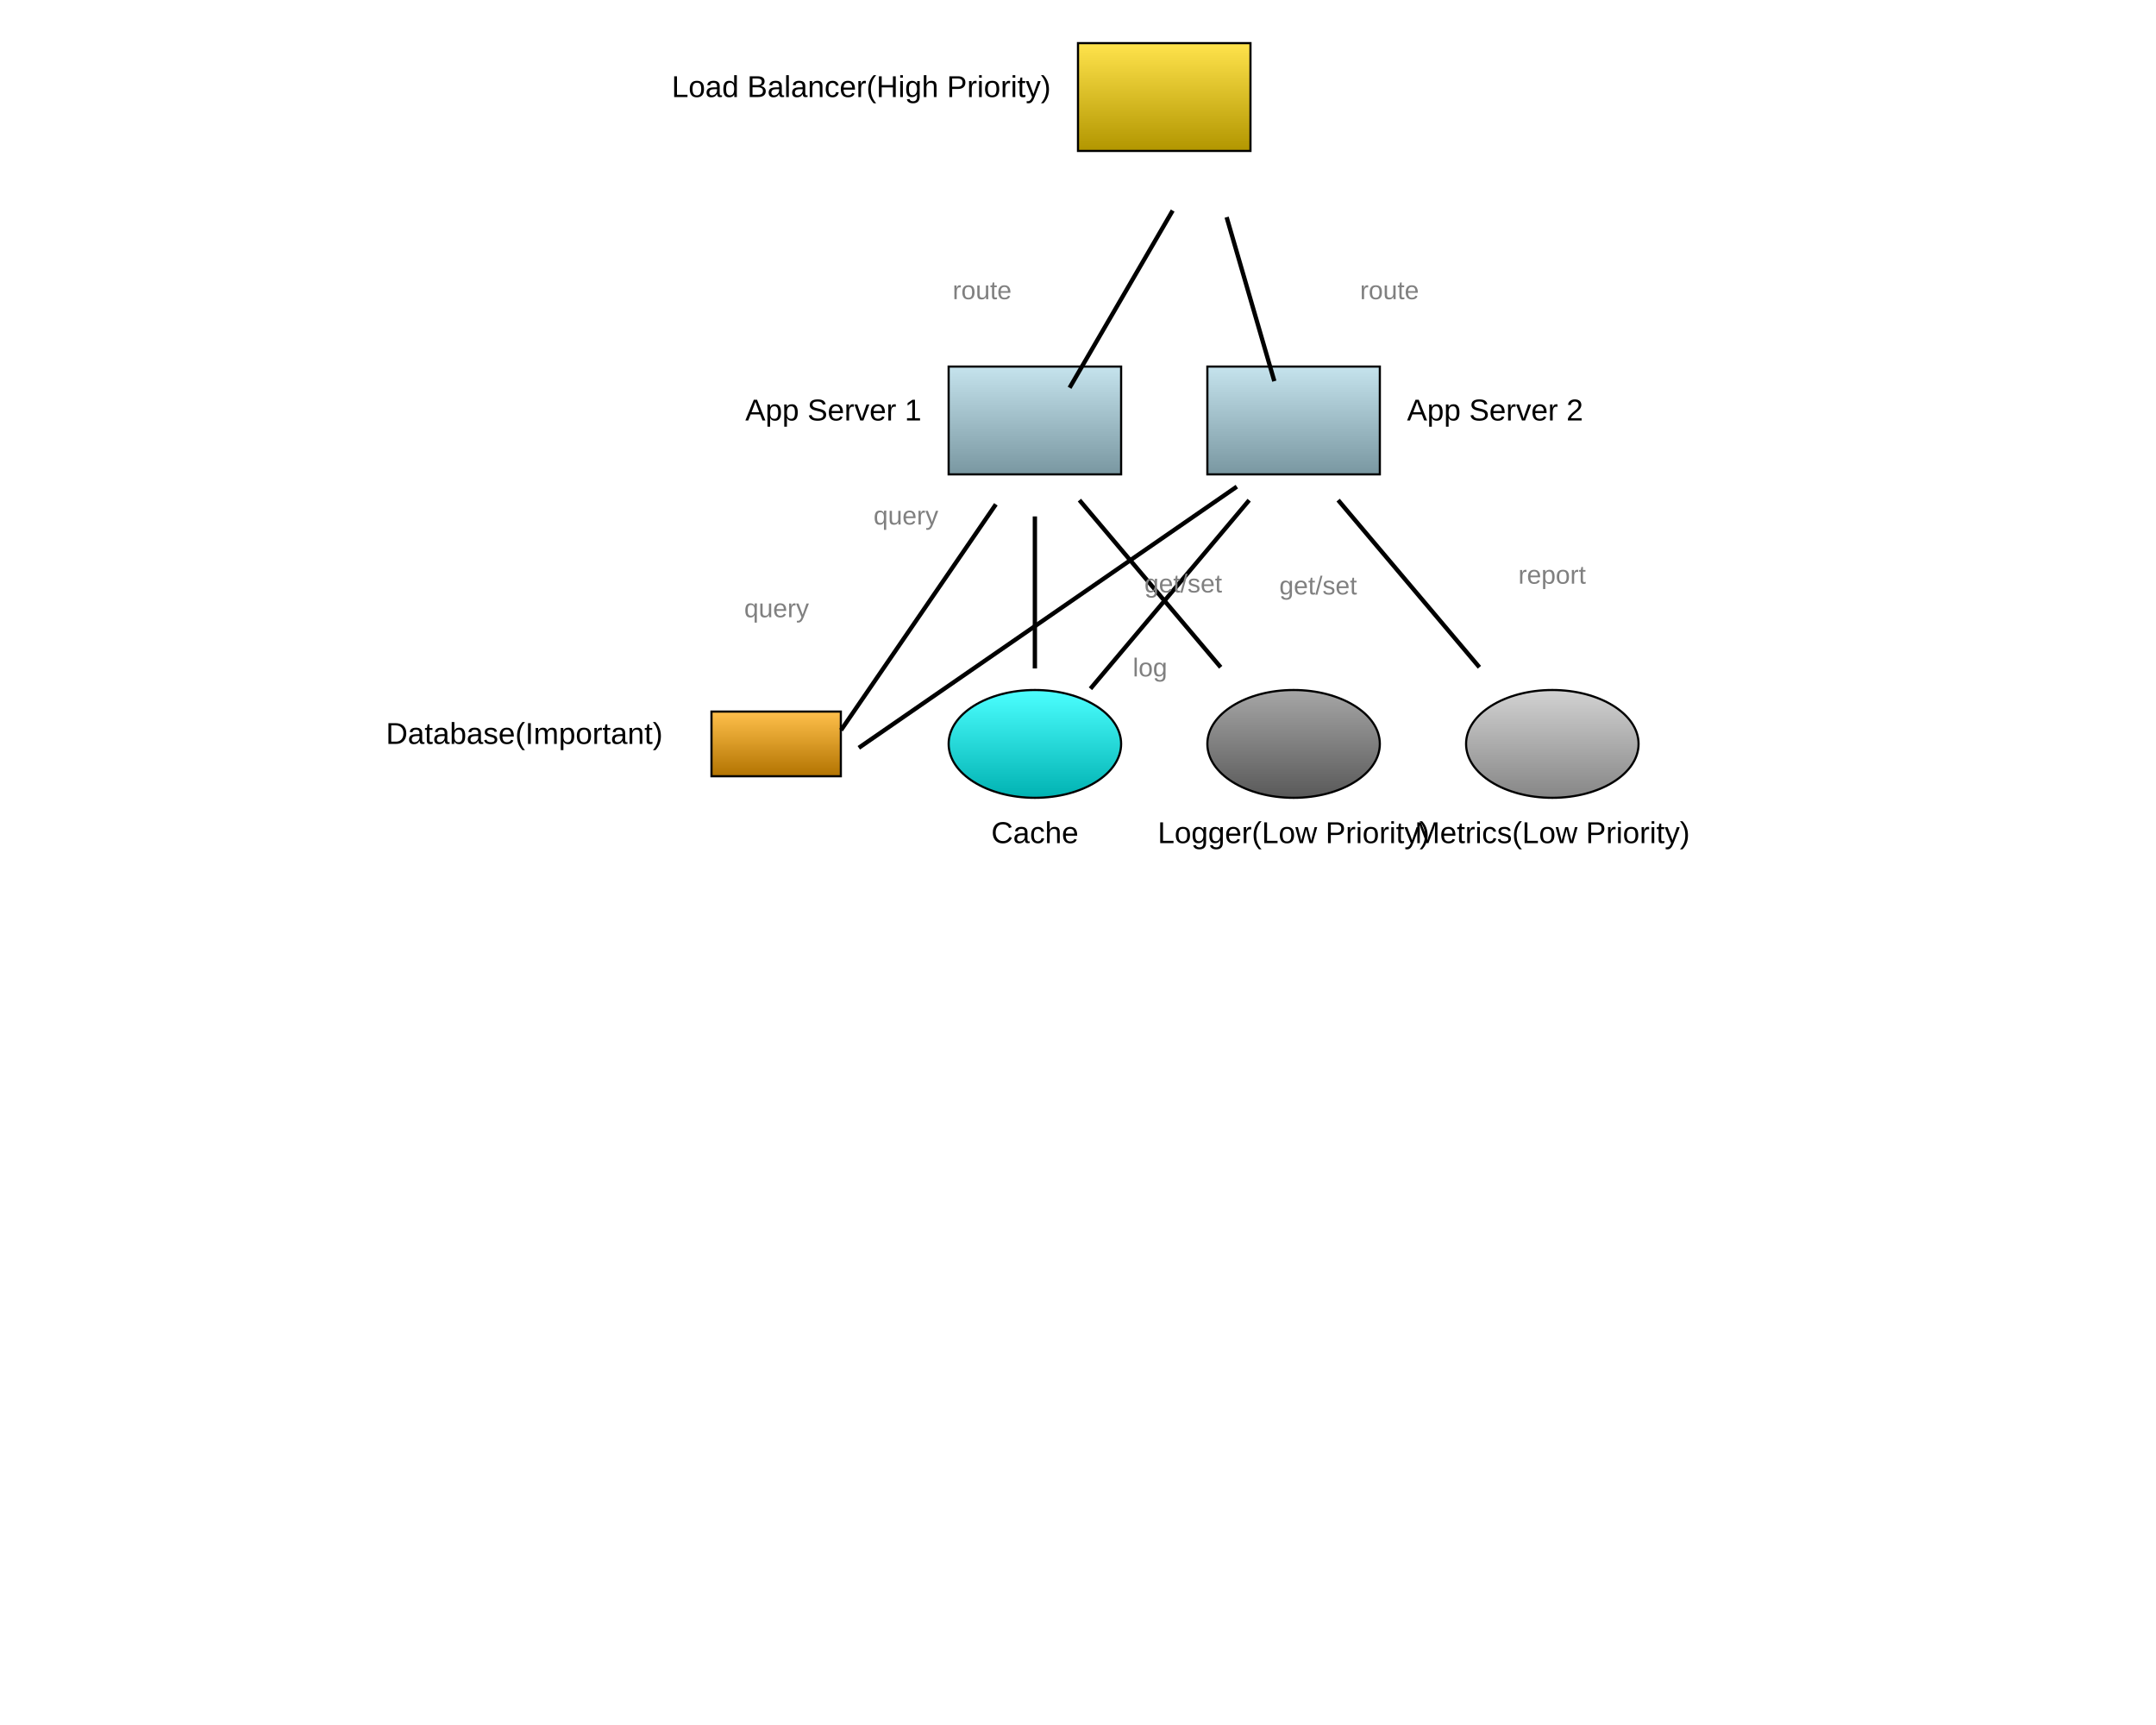
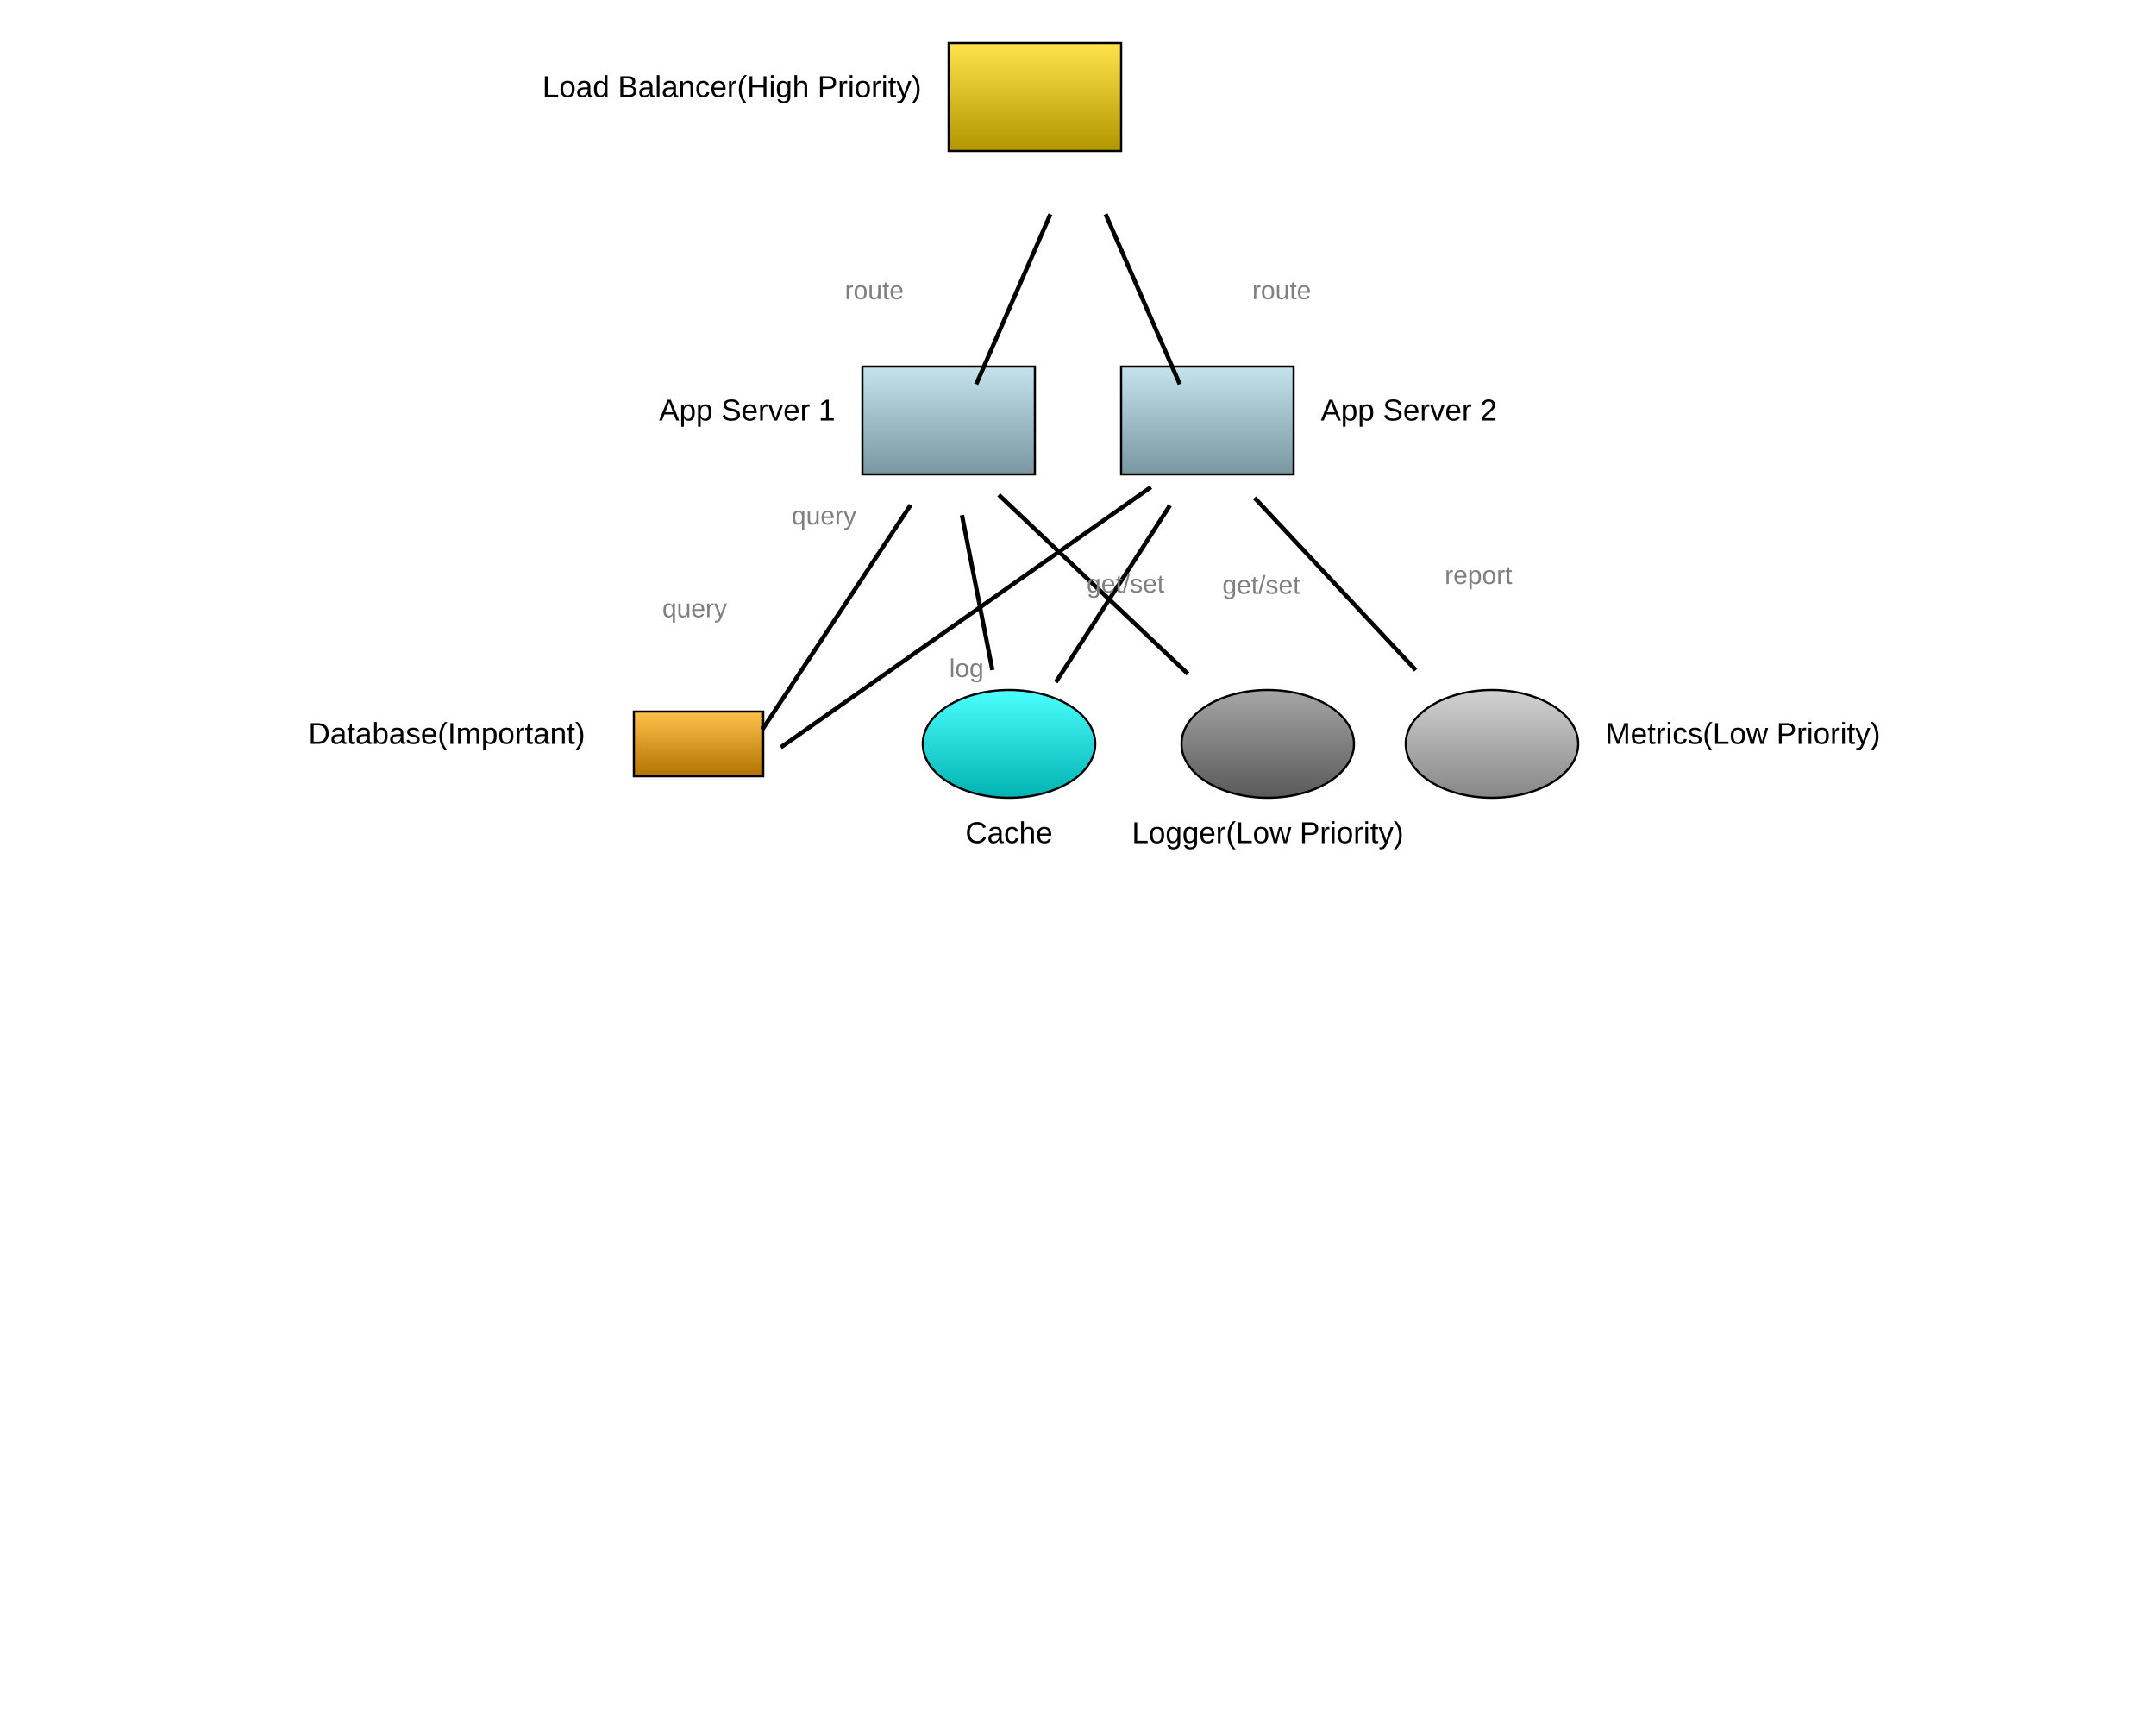
<svg xmlns="http://www.w3.org/2000/svg" baseProfile="full" height="800" version="1.1" viewBox="0,0,1000,800" width="1000">
  <defs>
    <marker id="arrow-end" markerHeight="10" markerWidth="10" orient="auto" refX="10" refY="5">
      <path d="M 0 0 L 10 5 L 0 10 z" fill="black" />
    </marker>
    <marker id="arrow-start" markerHeight="10" markerWidth="10" orient="auto" refX="0" refY="5">
      <path d="M 10 0 L 0 5 L 10 10 z" fill="black" />
    </marker>
    <linearGradient id="gradient-load-balancer" x1="0%" x2="0%" y1="0%" y2="100%">
      <stop offset="0%" stop-color="#ffe34c" />
      <stop offset="100%" stop-color="#b29600" />
    </linearGradient>
    <linearGradient id="gradient-app-server-1" x1="0%" x2="0%" y1="0%" y2="100%">
      <stop offset="0%" stop-color="#c5e3ed" />
      <stop offset="100%" stop-color="#7997a1" />
    </linearGradient>
    <linearGradient id="gradient-app-server-2" x1="0%" x2="0%" y1="0%" y2="100%">
      <stop offset="0%" stop-color="#c5e3ed" />
      <stop offset="100%" stop-color="#7997a1" />
    </linearGradient>
    <linearGradient id="gradient-database" x1="0%" x2="0%" y1="0%" y2="100%">
      <stop offset="0%" stop-color="#ffc04c" />
      <stop offset="100%" stop-color="#b27300" />
    </linearGradient>
    <linearGradient id="gradient-cache" x1="0%" x2="0%" y1="0%" y2="100%">
      <stop offset="0%" stop-color="#4cffff" />
      <stop offset="100%" stop-color="#00b2b2" />
    </linearGradient>
    <linearGradient id="gradient-logger" x1="0%" x2="0%" y1="0%" y2="100%">
      <stop offset="0%" stop-color="#a6a6a6" />
      <stop offset="100%" stop-color="#595959" />
    </linearGradient>
    <linearGradient id="gradient-metrics" x1="0%" x2="0%" y1="0%" y2="100%">
      <stop offset="0%" stop-color="#d2d2d2" />
      <stop offset="100%" stop-color="#868686" />
    </linearGradient>
  </defs>
-   <rect fill="url(#gradient-load-balancer)" height="50" stroke="black" width="80" x="500.0" y="20" />
-   <rect fill="url(#gradient-app-server-1)" height="50" stroke="black" width="80" x="440.0" y="170" />
-   <rect fill="url(#gradient-app-server-2)" height="50" stroke="black" width="80" x="560.0" y="170" />
-   <rect fill="url(#gradient-database)" height="30.0" stroke="black" width="60.0" x="330.0" y="330.0" />
-   <ellipse cx="480.0" cy="345.0" fill="url(#gradient-cache)" rx="40.0" ry="25.0" stroke="black" />
-   <ellipse cx="600.0" cy="345.0" fill="url(#gradient-logger)" rx="40.0" ry="25.0" stroke="black" />
-   <ellipse cx="720.0" cy="345.0" fill="url(#gradient-metrics)" rx="40.0" ry="25.0" stroke="black" />
-   <line stroke="black" stroke-width="2" x1="543.907" x2="496.093" y1="97.659" y2="179.841" />
-   <line stroke="black" stroke-width="2" x1="568.939" x2="591.061" y1="100.726" y2="176.774" />
-   <line stroke="black" stroke-width="2" x1="461.903" x2="390.097" y1="233.891" y2="338.609" />
-   <line stroke="black" stroke-width="2" x1="573.671" x2="398.329" y1="225.688" y2="346.812" />
-   <line stroke="black" stroke-width="2" x1="480.0" x2="480.0" y1="239.5" y2="310.0" />
-   <line stroke="black" stroke-width="2" x1="579.388" x2="505.765" y1="231.977" y2="319.404" />
-   <line stroke="black" stroke-width="2" x1="500.658" x2="566.178" y1="231.939" y2="309.451" />
-   <line stroke="black" stroke-width="2" x1="620.658" x2="686.178" y1="231.939" y2="309.451" />
-   <text fill="black" font-family="Arial, sans-serif" font-size="14px" text-anchor="end" x="487.4" y="45.0">Load Balancer
+   <rect fill="url(#gradient-load-balancer)" height="50" stroke="black" width="80" x="440.0" y="20" />
+   <rect fill="url(#gradient-app-server-1)" height="50" stroke="black" width="80" x="400.0" y="170" />
+   <rect fill="url(#gradient-app-server-2)" height="50" stroke="black" width="80" x="520.0" y="170" />
+   <rect fill="url(#gradient-database)" height="30.0" stroke="black" width="60.0" x="294.0" y="330.0" />
+   <ellipse cx="468.0" cy="345.0" fill="url(#gradient-cache)" rx="40.0" ry="25.0" stroke="black" />
+   <ellipse cx="588.0" cy="345.0" fill="url(#gradient-logger)" rx="40.0" ry="25.0" stroke="black" />
+   <ellipse cx="692.0" cy="345.0" fill="url(#gradient-metrics)" rx="40.0" ry="25.0" stroke="black" />
+   <line stroke="black" stroke-width="2" x1="487.202" x2="452.798" y1="99.329" y2="178.171" />
+   <line stroke="black" stroke-width="2" x1="512.798" x2="547.202" y1="99.329" y2="178.171" />
+   <line stroke="black" stroke-width="2" x1="422.367" x2="353.633" y1="234.204" y2="338.296" />
+   <line stroke="black" stroke-width="2" x1="533.823" x2="362.177" y1="225.906" y2="346.594" />
+   <line stroke="black" stroke-width="2" x1="446.17" x2="460.288" y1="238.9" y2="310.751" />
+   <line stroke="black" stroke-width="2" x1="542.643" x2="489.696" y1="234.384" y2="316.395" />
+   <line stroke="black" stroke-width="2" x1="463.241" x2="550.948" y1="229.496" y2="312.505" />
+   <line stroke="black" stroke-width="2" x1="581.866" x2="656.668" y1="230.864" y2="310.794" />
+   <text fill="black" font-family="Arial, sans-serif" font-size="14px" text-anchor="end" x="427.4" y="45.0">Load Balancer
(High Priority)</text>
-   <text fill="black" font-family="Arial, sans-serif" font-size="14px" text-anchor="end" x="427.4" y="195.0">App Server 1</text>
-   <text fill="black" font-family="Arial, sans-serif" font-size="14px" text-anchor="start" x="652.6" y="195.0">App Server 2</text>
-   <text fill="black" font-family="Arial, sans-serif" font-size="14px" text-anchor="end" x="307.4" y="345.0">Database
+   <text fill="black" font-family="Arial, sans-serif" font-size="14px" text-anchor="end" x="387.4" y="195.0">App Server 1</text>
+   <text fill="black" font-family="Arial, sans-serif" font-size="14px" text-anchor="start" x="612.6" y="195.0">App Server 2</text>
+   <text fill="black" font-family="Arial, sans-serif" font-size="14px" text-anchor="end" x="271.4" y="345.0">Database
(Important)</text>
-   <text fill="black" font-family="Arial, sans-serif" font-size="14px" text-anchor="middle" x="480.0" y="391.0">Cache</text>
-   <text fill="black" font-family="Arial, sans-serif" font-size="14px" text-anchor="middle" x="600.0" y="391.0">Logger
+   <text fill="black" font-family="Arial, sans-serif" font-size="14px" text-anchor="middle" x="468.0" y="391.0">Cache</text>
+   <text fill="black" font-family="Arial, sans-serif" font-size="14px" text-anchor="middle" x="588.0" y="391.0">Logger
(Low Priority)</text>
-   <text fill="black" font-family="Arial, sans-serif" font-size="14px" text-anchor="middle" x="720.0" y="391.0">Metrics
+   <text fill="black" font-family="Arial, sans-serif" font-size="14px" text-anchor="start" x="744.6" y="345.0">Metrics
(Low Priority)</text>
-   <text fill="gray" font-family="Arial, sans-serif" font-size="12px" text-anchor="end" x="469.2" y="138.75">route</text>
-   <text fill="gray" font-family="Arial, sans-serif" font-size="12px" text-anchor="start" x="630.8" y="138.75">route</text>
-   <text fill="gray" font-family="Arial, sans-serif" font-size="12px" text-anchor="end" x="375.2" y="286.25">query</text>
-   <text fill="gray" font-family="Arial, sans-serif" font-size="12px" text-anchor="end" x="435.2" y="243.25">query</text>
-   <text fill="gray" font-family="Arial, sans-serif" font-size="12px" text-anchor="start" x="530.8" y="274.75">get/set</text>
-   <text fill="gray" font-family="Arial, sans-serif" font-size="12px" text-anchor="start" x="593.377" y="275.69">get/set</text>
-   <text fill="gray" font-family="Arial, sans-serif" font-size="12px" text-anchor="middle" x="533.418" y="313.695">log</text>
-   <text fill="gray" font-family="Arial, sans-serif" font-size="12px" text-anchor="start" x="704.218" y="270.695">report</text>
+   <text fill="gray" font-family="Arial, sans-serif" font-size="12px" text-anchor="end" x="419.2" y="138.75">route</text>
+   <text fill="gray" font-family="Arial, sans-serif" font-size="12px" text-anchor="start" x="580.8" y="138.75">route</text>
+   <text fill="gray" font-family="Arial, sans-serif" font-size="12px" text-anchor="end" x="337.2" y="286.25">query</text>
+   <text fill="gray" font-family="Arial, sans-serif" font-size="12px" text-anchor="end" x="397.2" y="243.25">query</text>
+   <text fill="gray" font-family="Arial, sans-serif" font-size="12px" text-anchor="start" x="504.029" y="274.825">get/set</text>
+   <text fill="gray" font-family="Arial, sans-serif" font-size="12px" text-anchor="start" x="566.97" y="275.39">get/set</text>
+   <text fill="gray" font-family="Arial, sans-serif" font-size="12px" text-anchor="end" x="456.295" y="314">log</text>
+   <text fill="gray" font-family="Arial, sans-serif" font-size="12px" text-anchor="start" x="670.067" y="270.829">report</text>
</svg>
